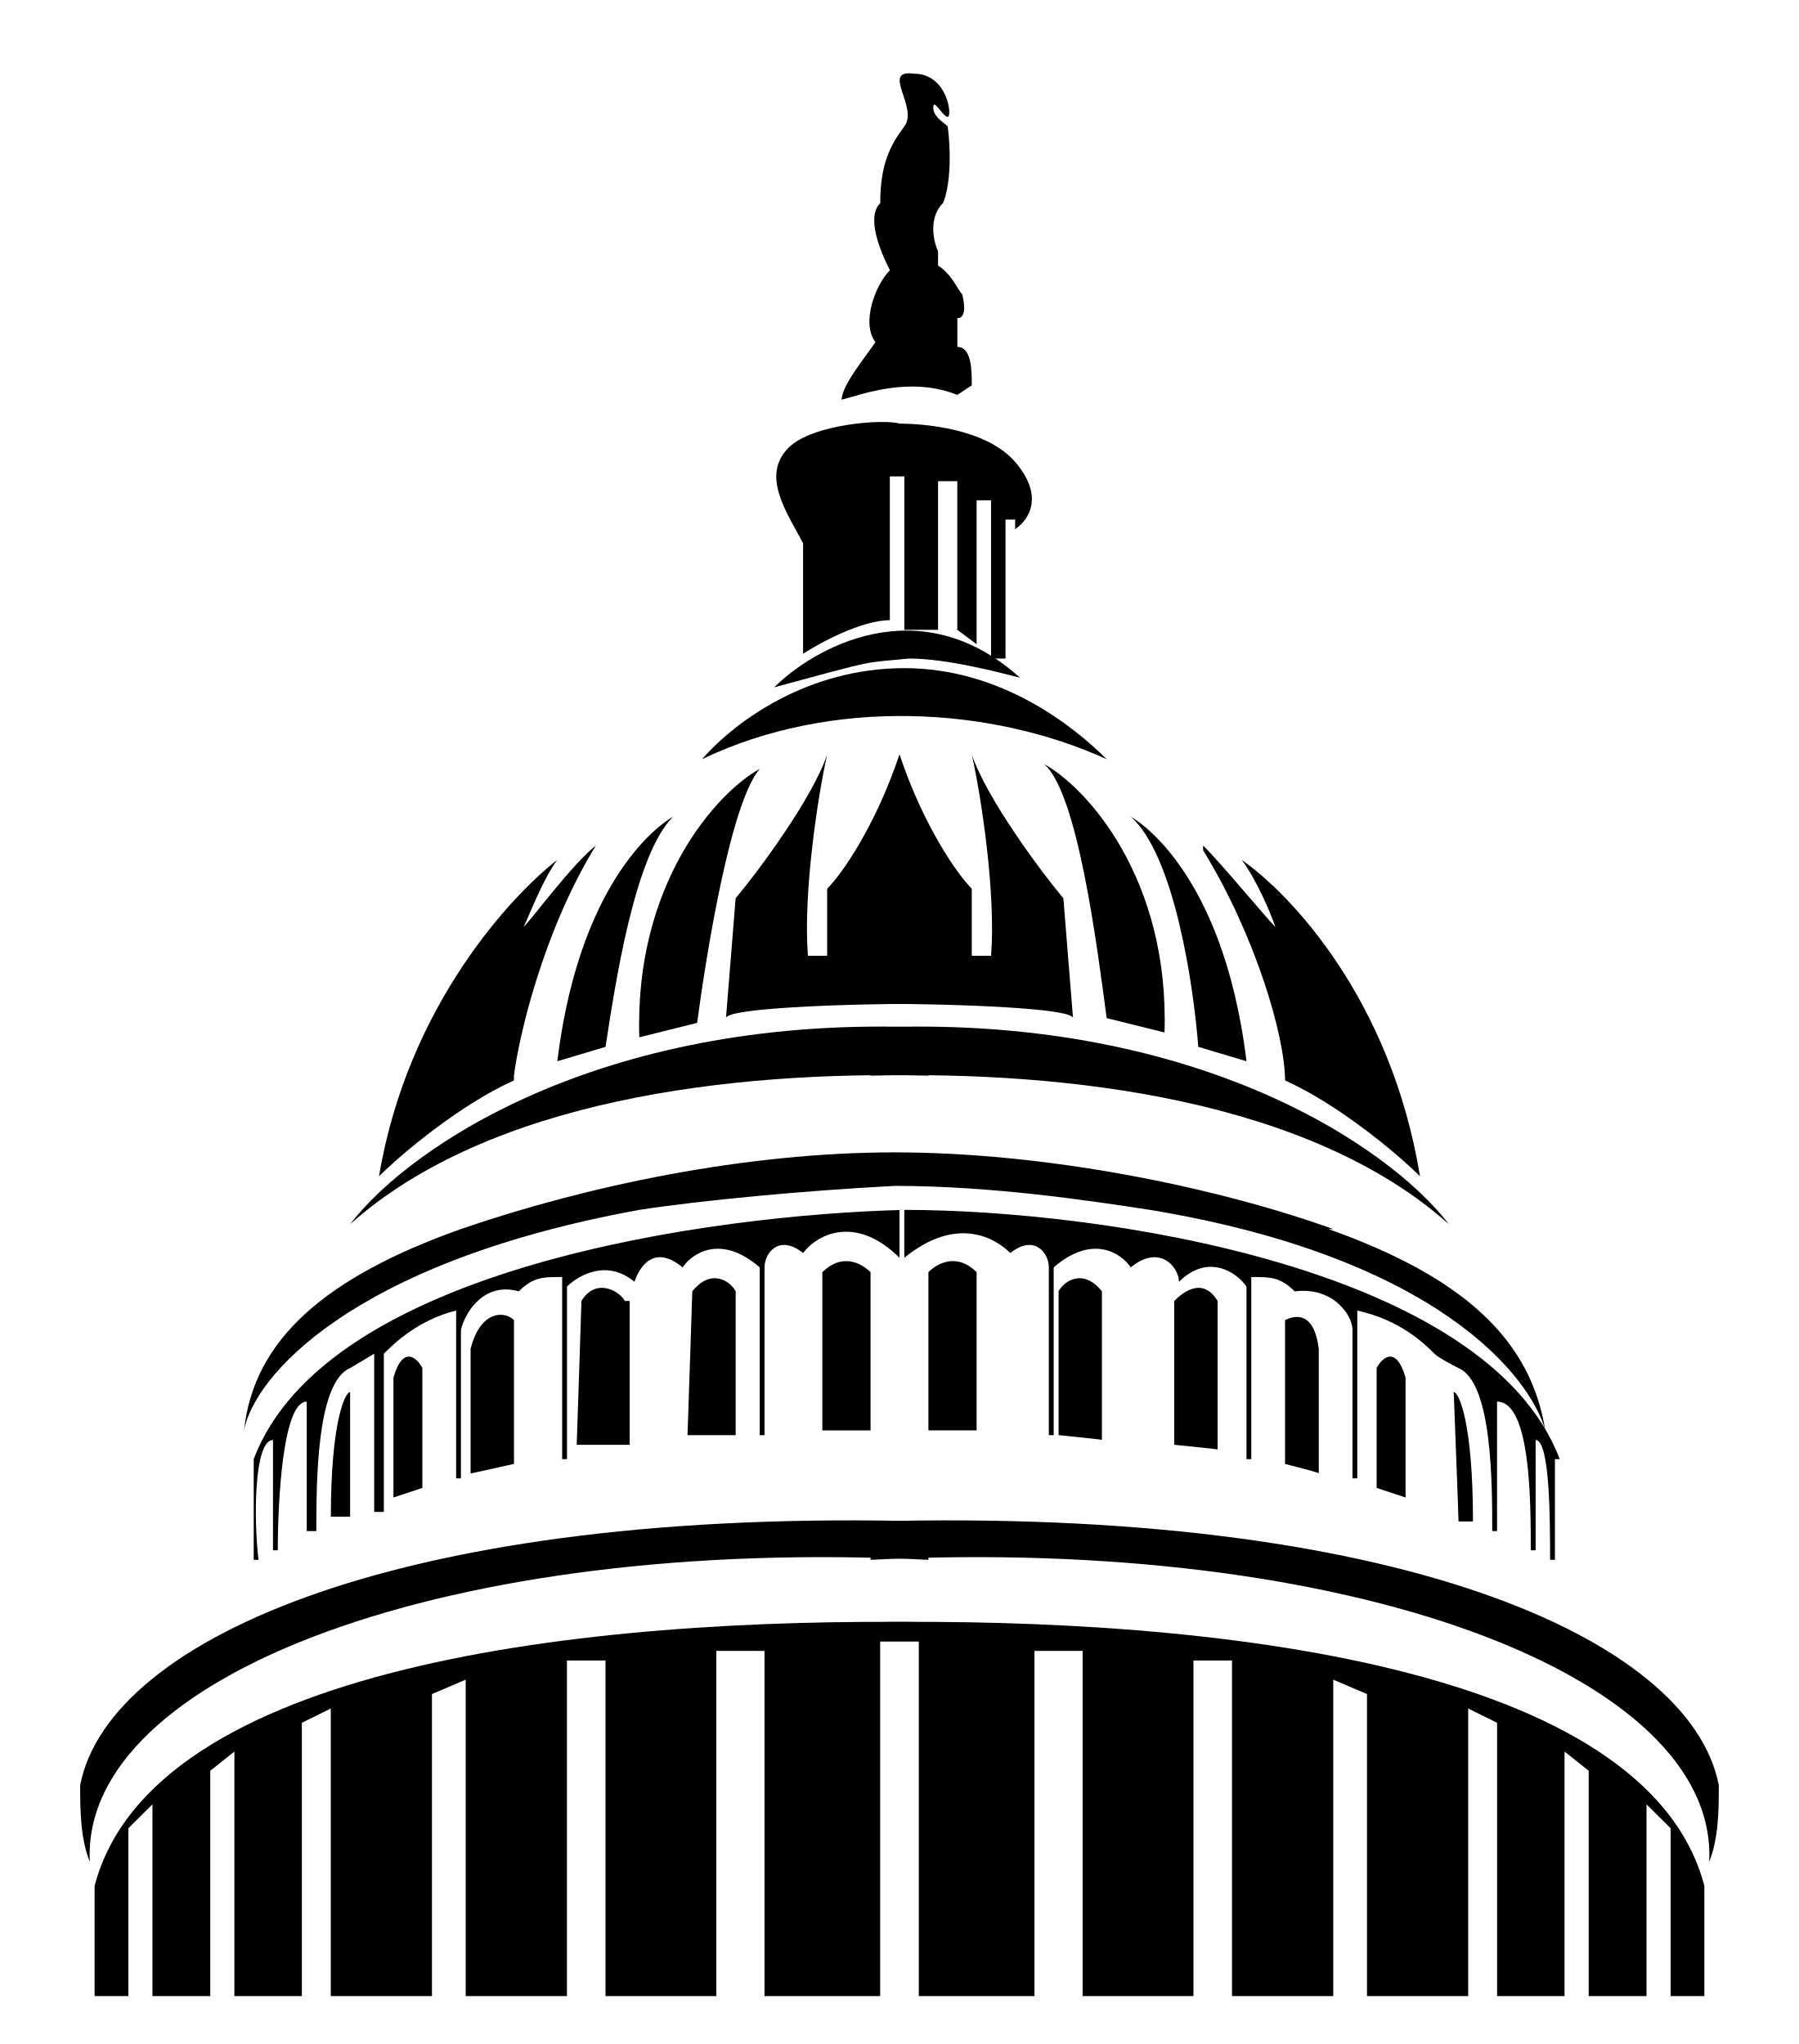
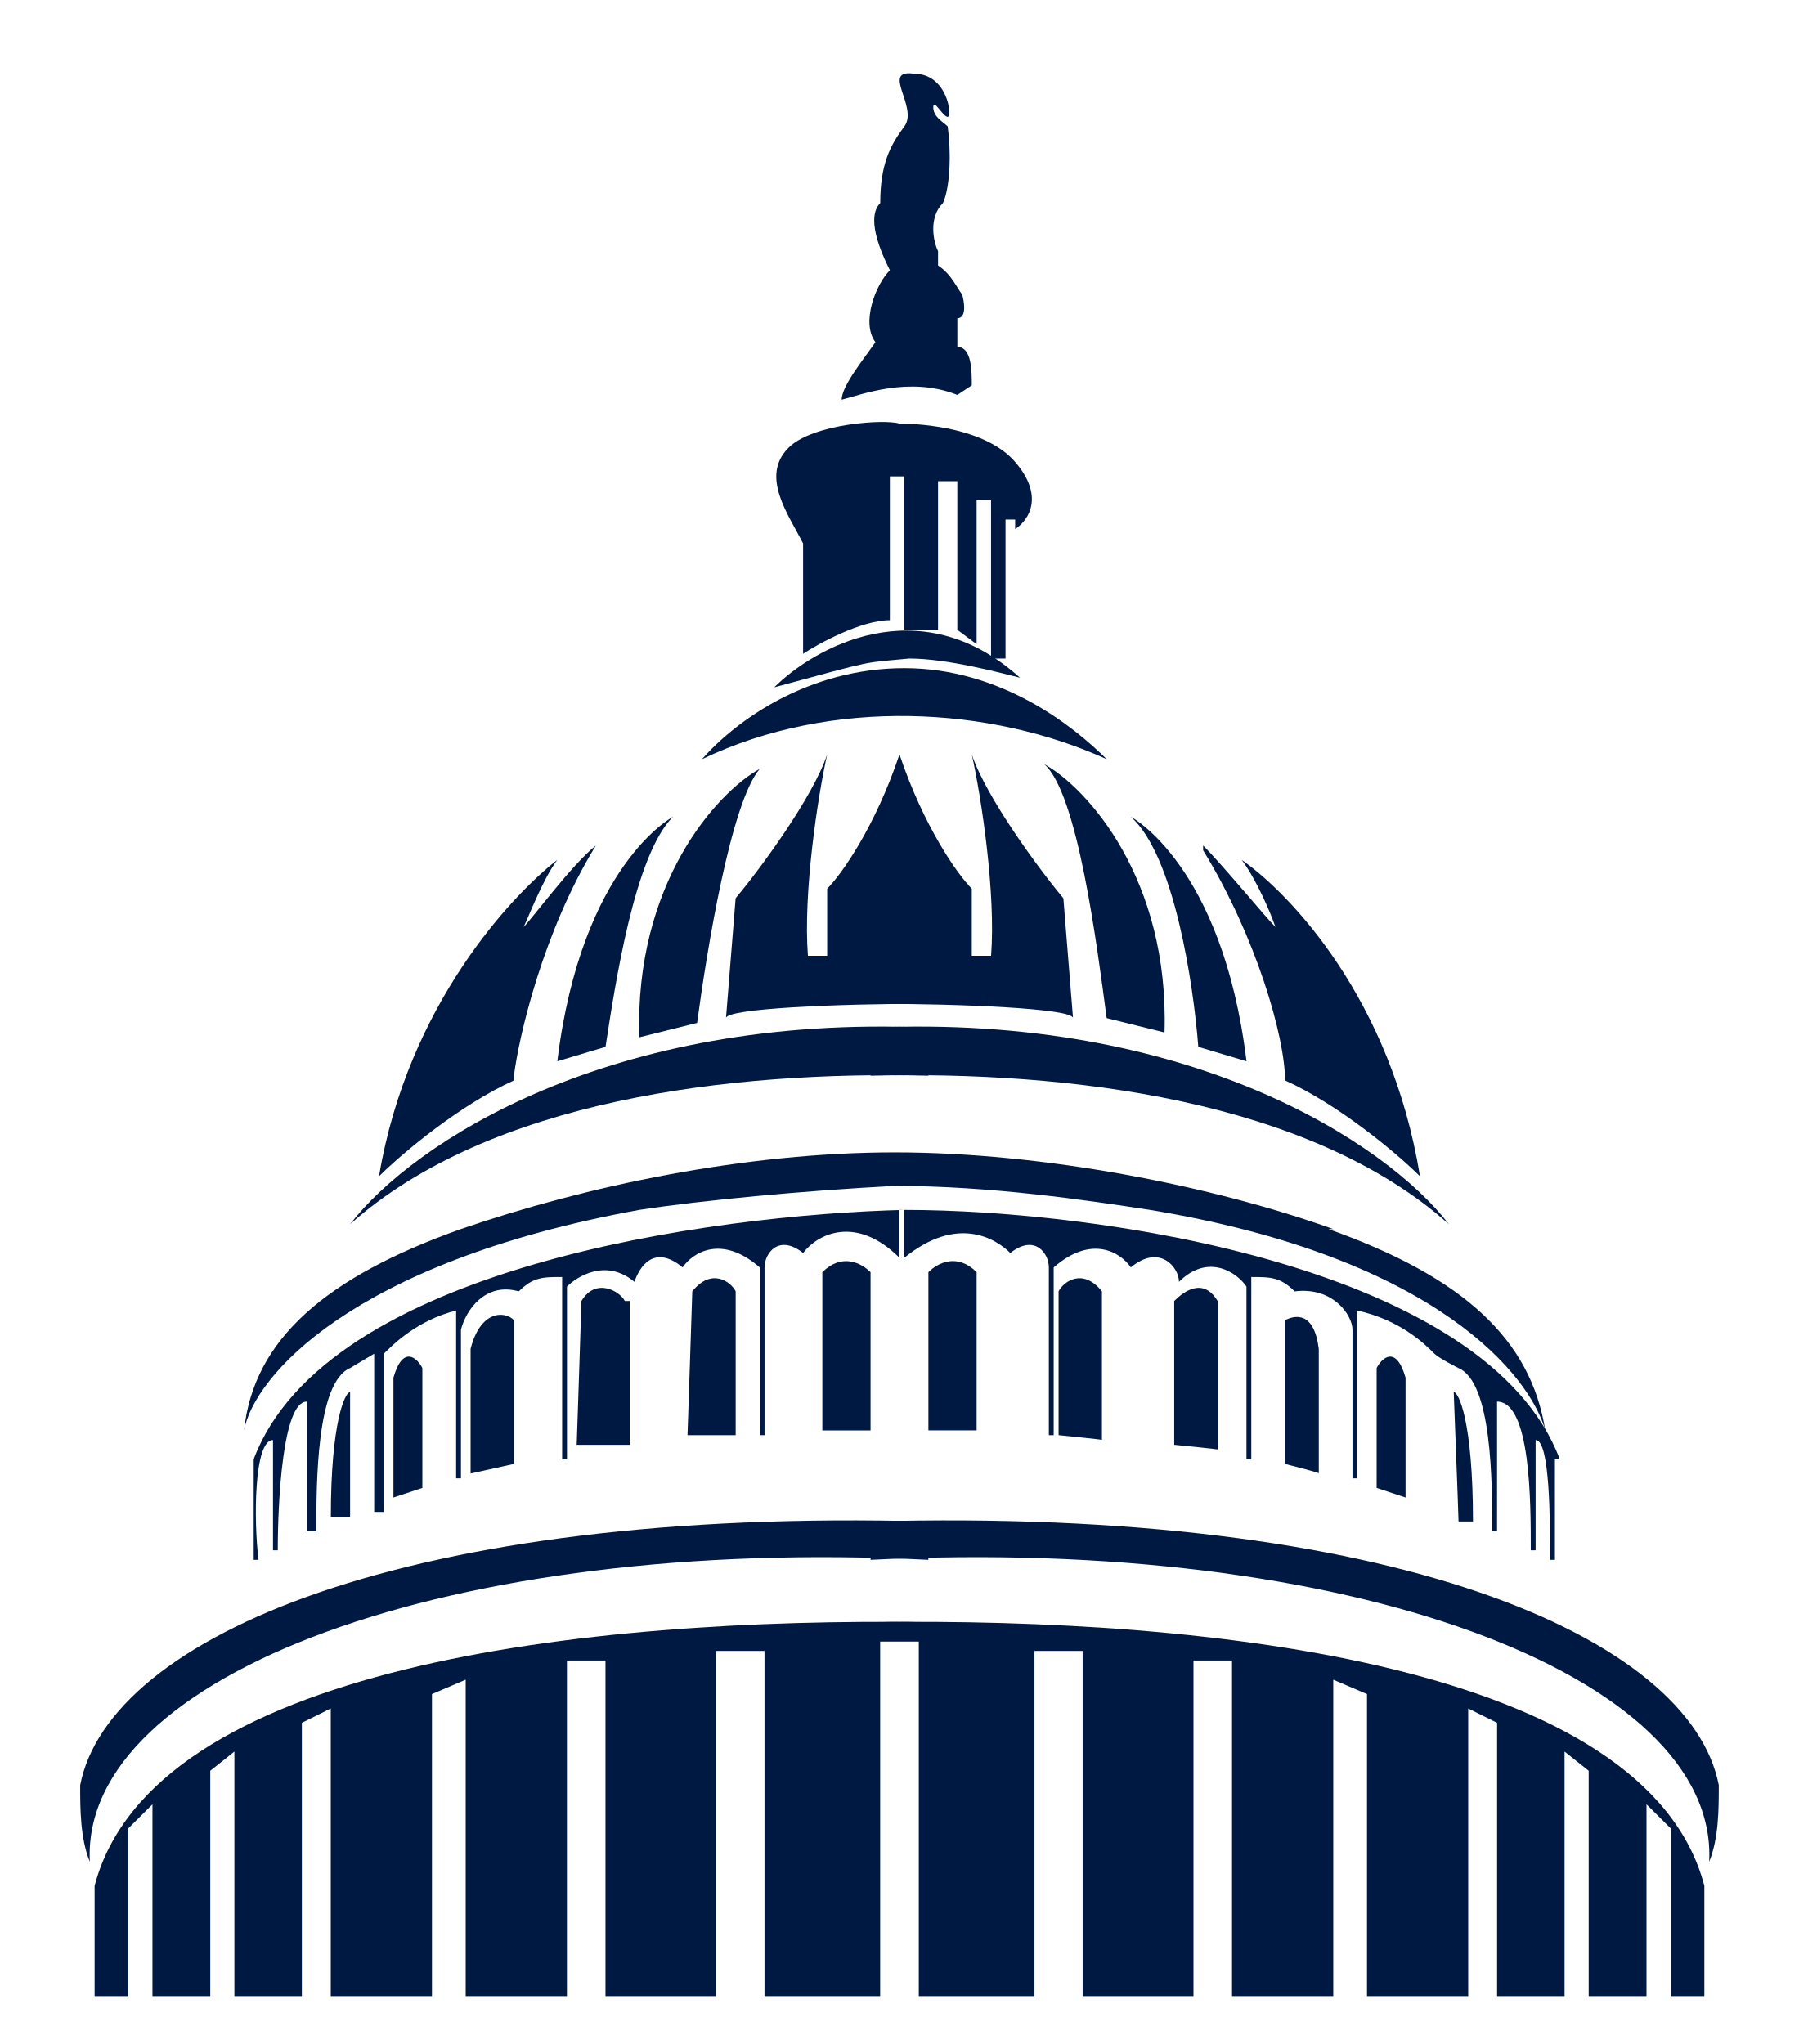
<svg xmlns="http://www.w3.org/2000/svg" width="44" height="50" viewBox="0 0 44 50" fill="none">
-   <path d="M12.57 26.429C11.273 27.015 9.859 28.188 9.27 28.774C9.977 24.552 12.57 21.855 13.631 21.034C13.277 21.503 12.924 22.442 12.806 22.676C13.041 22.442 13.984 21.152 14.574 20.683C13.277 22.794 12.688 25.373 12.57 26.312V26.429Z" fill="black" />
-   <path d="M14.81 25.608L13.631 25.96C14.22 21.152 16.46 19.98 16.46 19.98C15.517 20.918 15.045 24.084 14.81 25.608Z" fill="black" />
-   <path d="M17.05 25.022L15.636 25.374C15.518 21.621 17.522 19.393 18.583 18.807C17.875 19.628 17.286 23.263 17.05 25.022Z" fill="black" />
-   <path d="M24.947 16.578C22.472 14.35 19.878 15.875 18.936 16.813C21.529 16.109 21.057 16.227 22.236 16.109C23.179 16.109 24.476 16.461 24.947 16.578Z" fill="black" />
-   <path d="M21.764 15.171C21.057 15.171 19.996 15.758 19.642 15.992V13.295C19.289 12.591 18.582 11.653 19.289 10.95C19.878 10.363 21.646 10.246 22 10.363C22.589 10.363 24.122 10.48 24.829 11.301C25.536 12.122 25.183 12.709 24.829 12.943V12.709H24.593V16.109H24.239V12.239H23.886V15.758L23.414 15.406V11.77H22.943V15.406H22.118V11.653H21.764V15.406V15.171Z" fill="black" />
-   <path d="M23.415 9.66C22.236 9.191 21.057 9.66 20.586 9.777C20.586 9.426 21.175 8.722 21.411 8.37C21.057 7.901 21.411 6.963 21.765 6.611C21.175 5.438 21.411 5.087 21.529 4.969C21.529 4.031 21.765 3.562 22.118 3.093C22.472 2.624 21.529 1.686 22.354 1.803C23.179 1.803 23.297 2.858 23.179 2.858C23.061 2.858 22.826 2.389 22.826 2.624C22.826 2.858 23.061 2.976 23.179 3.093C23.297 4.031 23.179 4.735 23.061 4.969C22.708 5.321 22.826 5.907 22.943 6.142V6.494C23.297 6.728 23.415 7.08 23.533 7.197C23.651 7.667 23.533 7.784 23.415 7.784V8.487C23.768 8.487 23.768 9.074 23.768 9.426L23.415 9.66Z" fill="black" />
-   <path d="M22 29.596V30.768C20.939 29.713 19.996 30.182 19.642 30.651C19.053 30.182 18.699 30.651 18.699 31.003V35.107H18.581V31.003C17.639 30.182 16.931 30.651 16.696 31.003C15.988 30.417 15.635 31.003 15.517 31.355C14.81 30.768 14.102 31.238 13.867 31.472V35.694H13.749V31.238C13.277 31.238 13.042 31.238 12.688 31.589C11.863 31.355 11.391 32.058 11.274 32.527V36.163H11.156V32.058C10.213 32.293 9.623 32.879 9.388 33.114V36.984H9.152V33.114L8.562 33.466C7.737 33.817 7.737 36.28 7.737 37.453H7.502V34.286C6.912 34.286 6.794 36.749 6.794 37.922H6.677V35.225C6.205 35.225 6.205 37.218 6.323 38.156H6.205V35.694C7.973 31.003 17.403 29.713 22.118 29.596H22Z" fill="black" />
-   <path d="M21.292 34.99H20.113V31.12C20.585 30.651 21.056 30.886 21.292 31.12V34.99Z" fill="black" />
-   <path d="M18.111 35.106H16.814C16.814 35.224 16.932 31.588 16.932 31.588C17.404 31.002 17.875 31.354 17.993 31.588V35.106H18.111Z" fill="black" />
-   <path d="M15.4 31.824V35.342H14.104C14.104 35.459 14.221 31.824 14.221 31.824C14.575 31.238 15.164 31.589 15.282 31.824H15.4Z" fill="black" />
-   <path d="M12.571 35.81L11.51 36.045V32.996C11.745 32.058 12.335 32.058 12.571 32.292V35.81Z" fill="black" />
-   <path d="M10.33 36.397L9.623 36.632V33.7C9.859 32.879 10.212 33.231 10.33 33.465V36.397Z" fill="black" />
-   <path d="M8.445 37.101H8.092C8.092 34.755 8.445 34.052 8.563 34.052V37.101H8.445Z" fill="black" />
-   <path d="M22.706 39.681C14.337 39.563 3.729 40.736 2.314 46.131V48.828H3.14V44.723L3.729 44.137V48.828H5.143V43.316L5.733 42.847V48.828H7.383V42.143L8.09 41.792V48.828H10.565V41.44L11.39 41.088V48.828H13.866V40.619H14.809V48.828H17.52V40.384H18.698V48.828H21.527V40.15H22.706V39.563V39.681Z" fill="black" />
-   <path d="M22.706 38.039V37.218C9.976 36.866 2.668 40.033 1.961 43.668C1.961 44.254 1.961 44.958 2.197 45.544C1.961 40.971 11.037 37.57 22.706 38.156V38.039Z" fill="black" />
-   <path d="M22.707 25.139C14.928 24.788 10.095 27.954 8.562 29.947C11.981 26.898 17.874 26.195 22.707 26.312V25.139Z" fill="black" />
-   <path d="M22.706 23.38H22.235L21.999 18.455C21.41 20.214 20.585 21.387 20.231 21.739V23.38H19.76C19.642 21.856 19.995 19.511 20.231 18.455C19.878 19.511 18.581 21.27 17.992 21.973L17.756 24.905C17.756 24.67 20.467 24.553 22.706 24.553V23.498V23.38Z" fill="black" />
-   <path d="M29.426 20.683C29.897 21.152 30.958 22.442 31.194 22.676C31.076 22.324 30.722 21.503 30.369 21.034C31.547 21.855 34.023 24.435 34.73 28.774C34.141 28.188 32.726 27.015 31.43 26.429C31.43 25.373 30.722 22.911 29.426 20.8V20.683Z" fill="black" />
-   <path d="M27.658 19.98C27.658 19.98 29.898 21.152 30.487 25.96L29.308 25.608C29.191 24.084 28.719 20.918 27.658 19.98Z" fill="black" />
-   <path d="M25.535 18.689C26.596 19.276 28.6 21.504 28.482 25.256L27.067 24.905C26.832 23.146 26.36 19.393 25.535 18.689Z" fill="black" />
-   <path d="M38.03 35.694V38.156H37.912C37.912 37.218 37.912 35.225 37.558 35.225V37.922H37.44C37.44 36.749 37.44 34.286 36.615 34.286V37.453H36.497C36.497 36.28 36.497 33.817 35.672 33.466C35.672 33.466 35.201 33.231 35.083 33.114C34.847 32.879 34.258 32.293 33.197 32.058V36.163H33.079V32.527C33.079 32.176 32.608 31.472 31.665 31.589C31.311 31.238 31.075 31.238 30.604 31.238V35.694H30.486V31.472C30.25 31.12 29.543 30.651 28.836 31.355C28.836 31.003 28.364 30.417 27.657 31.003C27.421 30.651 26.714 30.182 25.771 31.003V35.107H25.653V31.003C25.653 30.651 25.3 30.182 24.71 30.651C24.357 30.299 23.414 29.713 22.117 30.768V29.596C26.95 29.596 36.38 31.003 38.148 35.694H38.03Z" fill="black" />
-   <path d="M22.707 31.119C22.943 30.885 23.414 30.65 23.886 31.119V34.989H22.707V31.119Z" fill="black" />
-   <path d="M25.891 31.588C26.009 31.354 26.48 31.002 26.951 31.588V35.224C27.069 35.224 25.891 35.106 25.891 35.106V31.588Z" fill="black" />
-   <path d="M29.78 31.824V35.459C29.898 35.459 28.719 35.342 28.719 35.342V31.824C28.954 31.589 29.426 31.238 29.78 31.824Z" fill="black" />
-   <path d="M31.43 32.293C31.665 32.176 32.137 32.059 32.255 32.997V36.046C32.373 36.046 31.43 35.811 31.43 35.811V32.293Z" fill="black" />
-   <path d="M33.67 33.465C33.788 33.231 34.141 32.879 34.377 33.7V36.632L33.67 36.397V33.465Z" fill="black" />
-   <path d="M35.555 34.052C35.673 34.052 36.026 34.755 36.026 37.218H35.673C35.673 37.101 35.555 34.052 35.555 34.052Z" fill="black" />
-   <path d="M21.293 39.681C29.662 39.563 40.27 40.736 41.685 46.131V48.828H40.86V44.723L40.27 44.137V48.828H38.856V43.316L38.266 42.847V48.828H36.616V42.143L35.909 41.792V48.828H33.434V41.44L32.609 41.088V48.828H30.133V40.619H29.19V48.828H26.479V40.384H25.301V48.828H22.472V40.15H21.293V39.563V39.681Z" fill="black" />
-   <path d="M21.293 38.039V37.218C34.023 36.866 41.331 40.033 42.038 43.668C42.038 44.254 42.038 44.958 41.803 45.544C42.038 40.971 32.962 37.57 21.293 38.156V38.039Z" fill="black" />
-   <path d="M32.608 30.065C29.661 29.009 25.535 28.189 21.881 28.189C18.227 28.189 14.338 29.009 11.273 30.065C7.973 31.238 6.204 32.762 5.969 34.99C6.204 33.7 8.562 30.886 15.634 29.596C17.166 29.361 19.642 29.127 21.881 29.009C24.239 29.009 26.596 29.361 28.128 29.596C35.201 30.768 37.44 33.7 37.794 34.99C37.44 32.762 35.79 31.238 32.49 30.065H32.608Z" fill="black" />
-   <path d="M21.293 25.139C29.073 24.788 33.905 27.954 35.438 29.947C32.019 26.898 26.126 26.195 21.293 26.312V25.139Z" fill="black" />
-   <path d="M21.293 23.38H21.765L22 18.455C22.59 20.214 23.415 21.387 23.768 21.739V23.38H24.24C24.358 21.856 24.004 19.511 23.768 18.455C24.122 19.511 25.419 21.27 26.008 21.973L26.244 24.905C26.244 24.67 23.532 24.553 21.293 24.553V23.498V23.38Z" fill="black" />
-   <path d="M27.069 18.572C26.244 17.751 24.476 16.344 22.119 16.344C19.761 16.344 17.993 17.634 17.168 18.572C20.351 17.047 24.24 17.282 27.069 18.572Z" fill="black" />
+   <path d="M12.57 26.429C11.273 27.015 9.859 28.188 9.27 28.774C9.977 24.552 12.57 21.855 13.631 21.034C13.277 21.503 12.924 22.442 12.806 22.676C13.041 22.442 13.984 21.152 14.574 20.683C13.277 22.794 12.688 25.373 12.57 26.312V26.429Z" fill="#001942" />
+   <path d="M14.81 25.608L13.631 25.96C14.22 21.152 16.46 19.98 16.46 19.98C15.517 20.918 15.045 24.084 14.81 25.608Z" fill="#001942" />
+   <path d="M17.05 25.022L15.636 25.374C15.518 21.621 17.522 19.393 18.583 18.807C17.875 19.628 17.286 23.263 17.05 25.022Z" fill="#001942" />
+   <path d="M24.947 16.578C22.472 14.35 19.878 15.875 18.936 16.813C21.529 16.109 21.057 16.227 22.236 16.109C23.179 16.109 24.476 16.461 24.947 16.578Z" fill="#001942" />
+   <path d="M21.764 15.171C21.057 15.171 19.996 15.758 19.642 15.992V13.295C19.289 12.591 18.582 11.653 19.289 10.95C19.878 10.363 21.646 10.246 22 10.363C22.589 10.363 24.122 10.48 24.829 11.301C25.536 12.122 25.183 12.709 24.829 12.943V12.709H24.593V16.109H24.239V12.239H23.886V15.758L23.414 15.406V11.77H22.943V15.406H22.118V11.653H21.764V15.406V15.171Z" fill="#001942" />
+   <path d="M23.415 9.66C22.236 9.191 21.057 9.66 20.586 9.777C20.586 9.426 21.175 8.722 21.411 8.37C21.057 7.901 21.411 6.963 21.765 6.611C21.175 5.438 21.411 5.087 21.529 4.969C21.529 4.031 21.765 3.562 22.118 3.093C22.472 2.624 21.529 1.686 22.354 1.803C23.179 1.803 23.297 2.858 23.179 2.858C23.061 2.858 22.826 2.389 22.826 2.624C22.826 2.858 23.061 2.976 23.179 3.093C23.297 4.031 23.179 4.735 23.061 4.969C22.708 5.321 22.826 5.907 22.943 6.142V6.494C23.297 6.728 23.415 7.08 23.533 7.197C23.651 7.667 23.533 7.784 23.415 7.784V8.487C23.768 8.487 23.768 9.074 23.768 9.426L23.415 9.66Z" fill="#001942" />
+   <path d="M22 29.596V30.768C20.939 29.713 19.996 30.182 19.642 30.651C19.053 30.182 18.699 30.651 18.699 31.003V35.107H18.581V31.003C17.639 30.182 16.931 30.651 16.696 31.003C15.988 30.417 15.635 31.003 15.517 31.355C14.81 30.768 14.102 31.238 13.867 31.472V35.694H13.749V31.238C13.277 31.238 13.042 31.238 12.688 31.589C11.863 31.355 11.391 32.058 11.274 32.527V36.163H11.156V32.058C10.213 32.293 9.623 32.879 9.388 33.114V36.984H9.152V33.114L8.562 33.466C7.737 33.817 7.737 36.28 7.737 37.453H7.502V34.286C6.912 34.286 6.794 36.749 6.794 37.922H6.677V35.225C6.205 35.225 6.205 37.218 6.323 38.156H6.205V35.694C7.973 31.003 17.403 29.713 22.118 29.596H22Z" fill="#001942" />
+   <path d="M21.292 34.99H20.113V31.12C20.585 30.651 21.056 30.886 21.292 31.12V34.99Z" fill="#001942" />
+   <path d="M18.111 35.106H16.814C16.814 35.224 16.932 31.588 16.932 31.588C17.404 31.002 17.875 31.354 17.993 31.588V35.106H18.111Z" fill="#001942" />
+   <path d="M15.4 31.824V35.342H14.104C14.104 35.459 14.221 31.824 14.221 31.824C14.575 31.238 15.164 31.589 15.282 31.824H15.4Z" fill="#001942" />
+   <path d="M12.571 35.81L11.51 36.045V32.996C11.745 32.058 12.335 32.058 12.571 32.292V35.81Z" fill="#001942" />
+   <path d="M10.33 36.397L9.623 36.632V33.7C9.859 32.879 10.212 33.231 10.33 33.465V36.397Z" fill="#001942" />
+   <path d="M8.445 37.101H8.092C8.092 34.755 8.445 34.052 8.563 34.052V37.101H8.445Z" fill="#001942" />
+   <path d="M22.706 39.681C14.337 39.563 3.729 40.736 2.314 46.131V48.828H3.14V44.723L3.729 44.137V48.828H5.143V43.316L5.733 42.847V48.828H7.383V42.143L8.09 41.792V48.828H10.565V41.44L11.39 41.088V48.828H13.866V40.619H14.809V48.828H17.52V40.384H18.698V48.828H21.527V40.15H22.706V39.563V39.681Z" fill="#001942" />
+   <path d="M22.706 38.039V37.218C9.976 36.866 2.668 40.033 1.961 43.668C1.961 44.254 1.961 44.958 2.197 45.544C1.961 40.971 11.037 37.57 22.706 38.156V38.039Z" fill="#001942" />
+   <path d="M22.707 25.139C14.928 24.788 10.095 27.954 8.562 29.947C11.981 26.898 17.874 26.195 22.707 26.312V25.139Z" fill="#001942" />
+   <path d="M22.706 23.38H22.235L21.999 18.455C21.41 20.214 20.585 21.387 20.231 21.739V23.38H19.76C19.642 21.856 19.995 19.511 20.231 18.455C19.878 19.511 18.581 21.27 17.992 21.973L17.756 24.905C17.756 24.67 20.467 24.553 22.706 24.553V23.498V23.38Z" fill="#001942" />
+   <path d="M29.426 20.683C29.897 21.152 30.958 22.442 31.194 22.676C31.076 22.324 30.722 21.503 30.369 21.034C31.547 21.855 34.023 24.435 34.73 28.774C34.141 28.188 32.726 27.015 31.43 26.429C31.43 25.373 30.722 22.911 29.426 20.8V20.683Z" fill="#001942" />
+   <path d="M27.658 19.98C27.658 19.98 29.898 21.152 30.487 25.96L29.308 25.608C29.191 24.084 28.719 20.918 27.658 19.98Z" fill="#001942" />
+   <path d="M25.535 18.689C26.596 19.276 28.6 21.504 28.482 25.256L27.067 24.905C26.832 23.146 26.36 19.393 25.535 18.689Z" fill="#001942" />
+   <path d="M38.03 35.694V38.156H37.912C37.912 37.218 37.912 35.225 37.558 35.225V37.922H37.44C37.44 36.749 37.44 34.286 36.615 34.286V37.453H36.497C36.497 36.28 36.497 33.817 35.672 33.466C35.672 33.466 35.201 33.231 35.083 33.114C34.847 32.879 34.258 32.293 33.197 32.058V36.163H33.079V32.527C33.079 32.176 32.608 31.472 31.665 31.589C31.311 31.238 31.075 31.238 30.604 31.238V35.694H30.486V31.472C30.25 31.12 29.543 30.651 28.836 31.355C28.836 31.003 28.364 30.417 27.657 31.003C27.421 30.651 26.714 30.182 25.771 31.003V35.107H25.653V31.003C25.653 30.651 25.3 30.182 24.71 30.651C24.357 30.299 23.414 29.713 22.117 30.768V29.596C26.95 29.596 36.38 31.003 38.148 35.694H38.03Z" fill="#001942" />
+   <path d="M22.707 31.119C22.943 30.885 23.414 30.65 23.886 31.119V34.989H22.707V31.119Z" fill="#001942" />
+   <path d="M25.891 31.588C26.009 31.354 26.48 31.002 26.951 31.588V35.224C27.069 35.224 25.891 35.106 25.891 35.106V31.588Z" fill="#001942" />
+   <path d="M29.78 31.824V35.459C29.898 35.459 28.719 35.342 28.719 35.342V31.824C28.954 31.589 29.426 31.238 29.78 31.824Z" fill="#001942" />
+   <path d="M31.43 32.293C31.665 32.176 32.137 32.059 32.255 32.997V36.046C32.373 36.046 31.43 35.811 31.43 35.811V32.293Z" fill="#001942" />
+   <path d="M33.67 33.465C33.788 33.231 34.141 32.879 34.377 33.7V36.632L33.67 36.397V33.465Z" fill="#001942" />
+   <path d="M35.555 34.052C35.673 34.052 36.026 34.755 36.026 37.218H35.673C35.673 37.101 35.555 34.052 35.555 34.052Z" fill="#001942" />
+   <path d="M21.293 39.681C29.662 39.563 40.27 40.736 41.685 46.131V48.828H40.86V44.723L40.27 44.137V48.828H38.856V43.316L38.266 42.847V48.828H36.616V42.143L35.909 41.792V48.828H33.434V41.44L32.609 41.088V48.828H30.133V40.619H29.19V48.828H26.479V40.384H25.301V48.828H22.472V40.15H21.293V39.563V39.681Z" fill="#001942" />
+   <path d="M21.293 38.039V37.218C34.023 36.866 41.331 40.033 42.038 43.668C42.038 44.254 42.038 44.958 41.803 45.544C42.038 40.971 32.962 37.57 21.293 38.156V38.039Z" fill="#001942" />
+   <path d="M32.608 30.065C29.661 29.009 25.535 28.189 21.881 28.189C18.227 28.189 14.338 29.009 11.273 30.065C7.973 31.238 6.204 32.762 5.969 34.99C6.204 33.7 8.562 30.886 15.634 29.596C17.166 29.361 19.642 29.127 21.881 29.009C24.239 29.009 26.596 29.361 28.128 29.596C35.201 30.768 37.44 33.7 37.794 34.99C37.44 32.762 35.79 31.238 32.49 30.065H32.608Z" fill="#001942" />
+   <path d="M21.293 25.139C29.073 24.788 33.905 27.954 35.438 29.947C32.019 26.898 26.126 26.195 21.293 26.312V25.139Z" fill="#001942" />
+   <path d="M21.293 23.38H21.765L22 18.455C22.59 20.214 23.415 21.387 23.768 21.739V23.38H24.24C24.358 21.856 24.004 19.511 23.768 18.455C24.122 19.511 25.419 21.27 26.008 21.973L26.244 24.905C26.244 24.67 23.532 24.553 21.293 24.553V23.498V23.38Z" fill="#001942" />
+   <path d="M27.069 18.572C26.244 17.751 24.476 16.344 22.119 16.344C19.761 16.344 17.993 17.634 17.168 18.572C20.351 17.047 24.24 17.282 27.069 18.572Z" fill="#001942" />
</svg>
